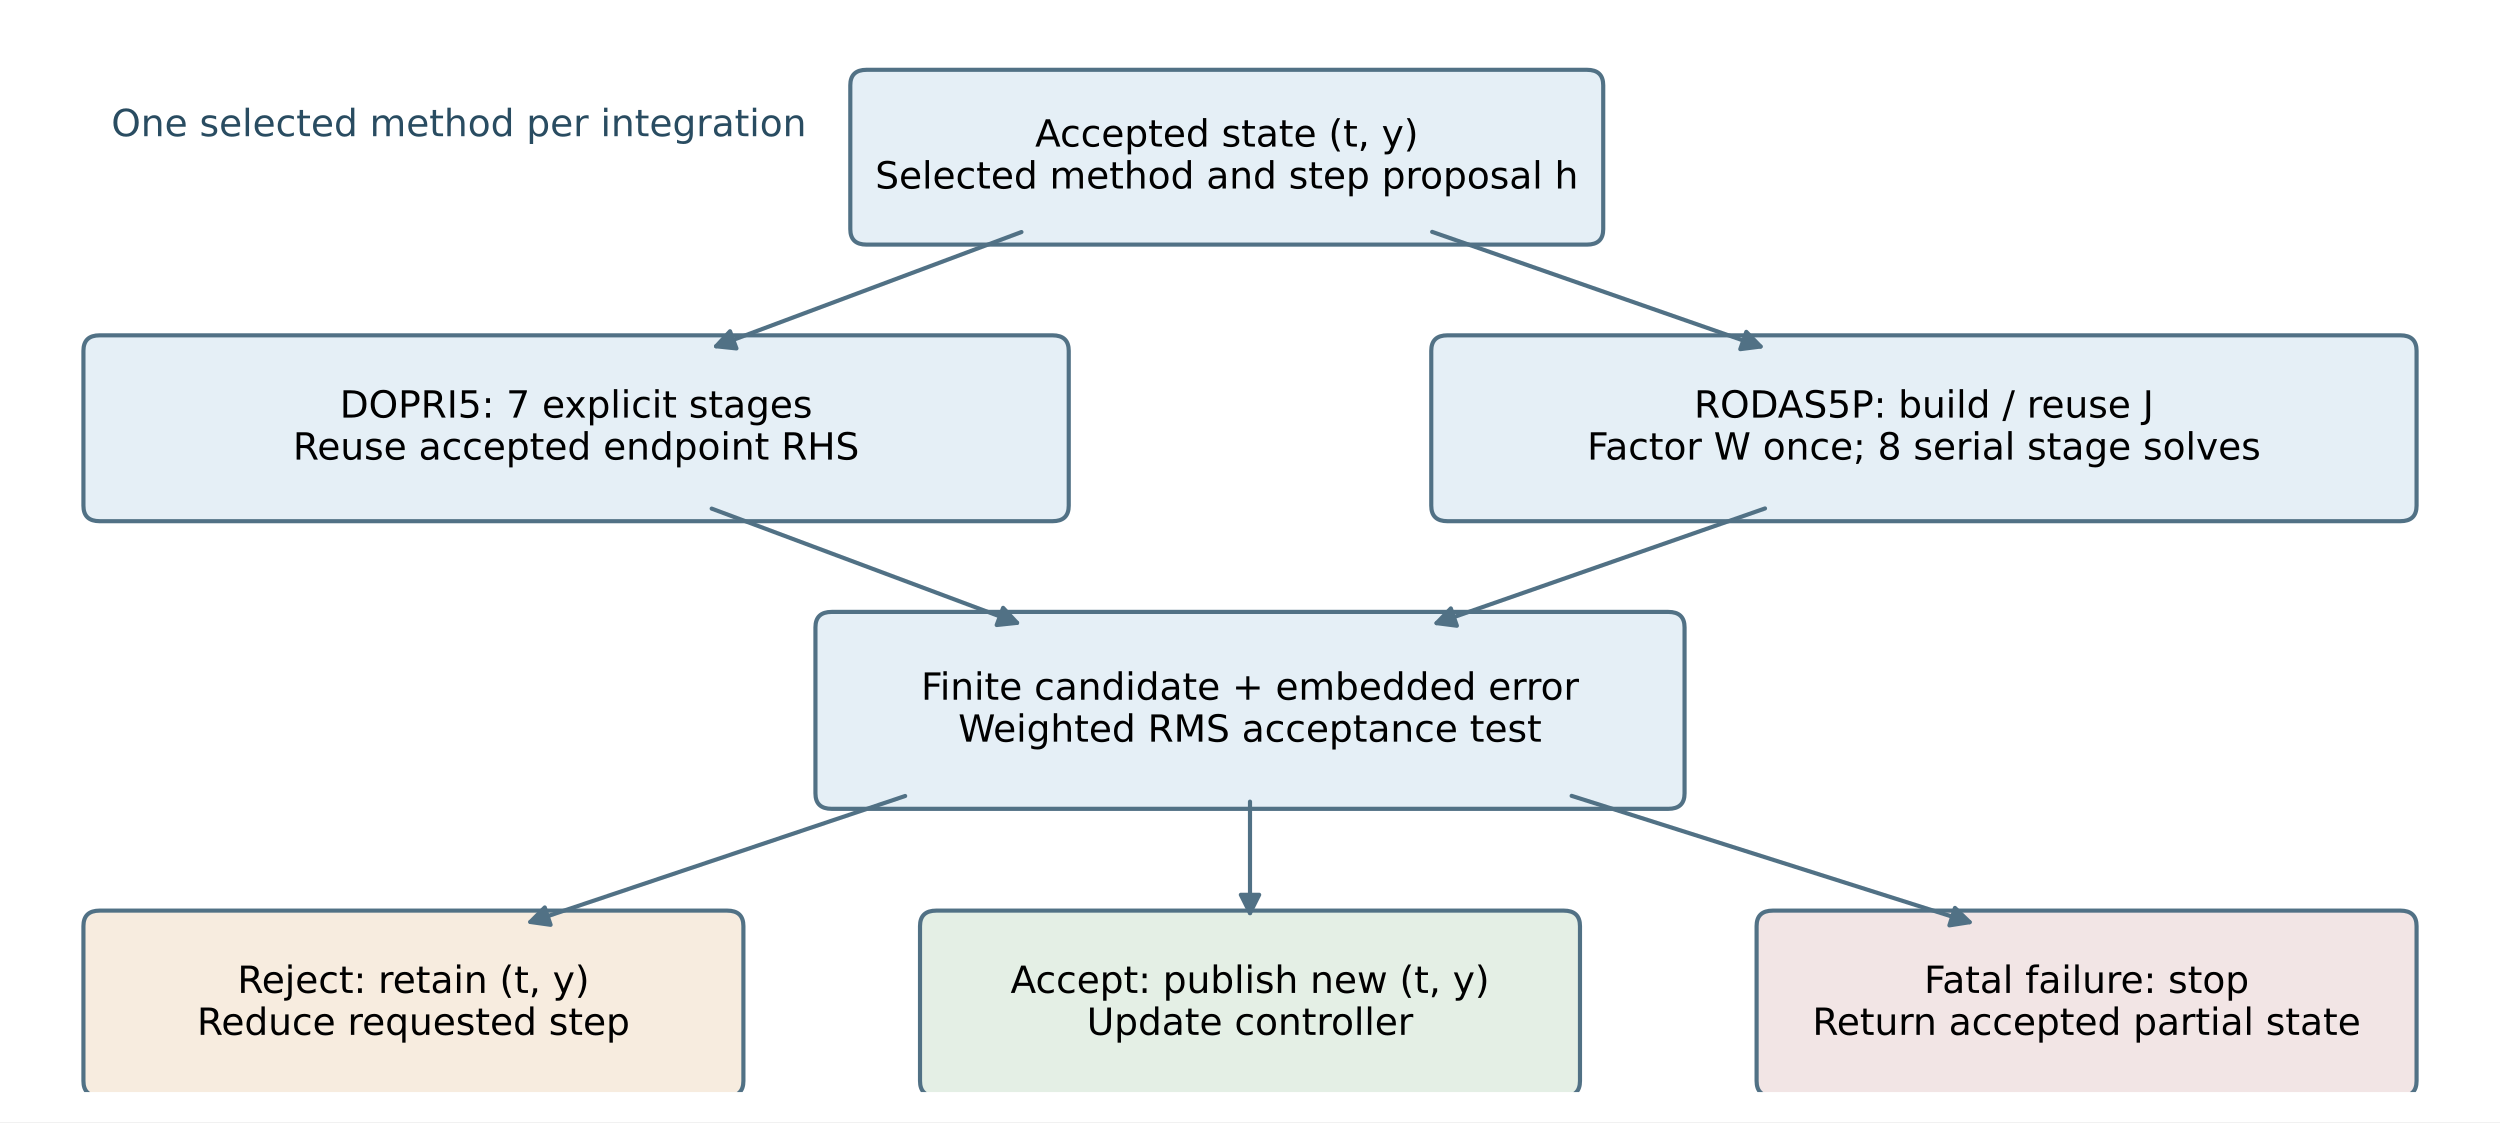
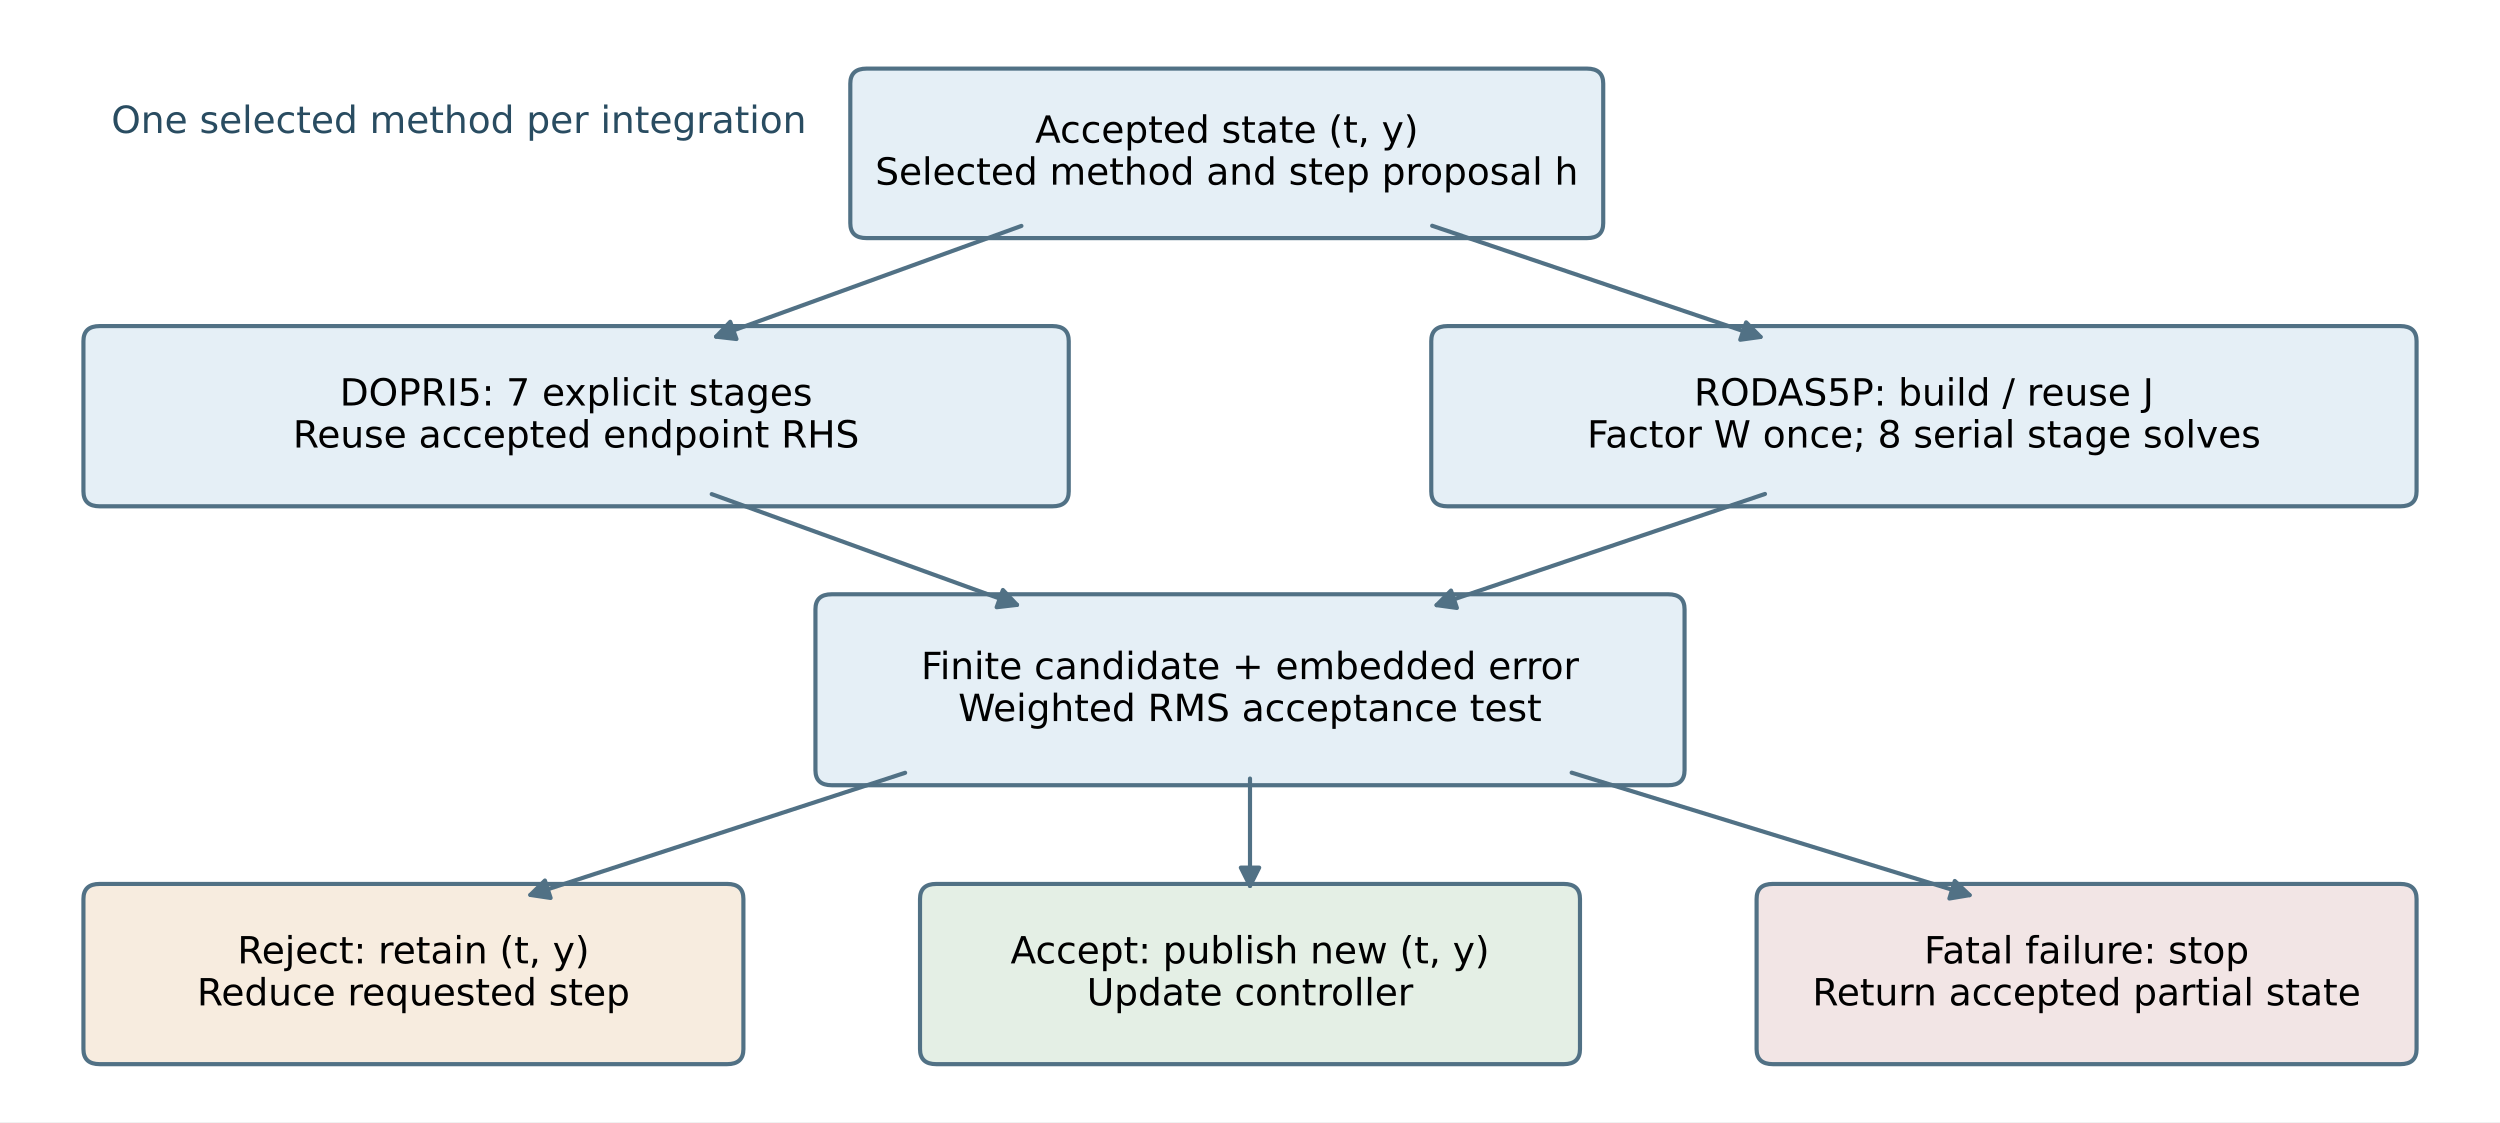
<svg xmlns="http://www.w3.org/2000/svg" width="600.3pt" height="269.424pt" viewBox="0 0 600.3 269.424" version="1.1">
  <defs>
    <style type="text/css">*{stroke-linejoin: round; stroke-linecap: butt}</style>
  </defs>
  <g id="figure_1">
    <g id="patch_1">
-       <path d="M 0 269.424  L 600.3 269.424  L 600.3 0  L 0 0  z " style="fill: #ffffff" />
+       <path d="M 0 269.424 L 600.3 269.424 L 600.3 0 L 0 0 z " style="fill: #ffffff" />
    </g>
    <g id="axes_1">
      <g id="patch_2">
-         <path d="M 208.08 58.736  L 381.06 58.736  Q 384.966 58.736 384.966 55.017  L 384.966 20.483  Q 384.966 16.763 381.06 16.763  L 208.08 16.763  Q 204.174 16.763 204.174 20.483  L 204.174 55.017  Q 204.174 58.736 208.08 58.736  z " clip-path="url(#pb5295210b3)" style="fill: #e5eff6; stroke: #517185; stroke-linejoin: miter" />
+         <path d="M 208.08 57.174 L 381.06 57.174 Q 384.966 57.174 384.966 53.568 L 384.966 20.08 Q 384.966 16.474 381.06 16.474 L 208.08 16.474 Q 204.174 16.474 204.174 20.08 L 204.174 53.568 Q 204.174 57.174 208.08 57.174 z " clip-path="url(#p27d8b00fbf)" style="fill: #e5eff6; stroke: #517185; stroke-linejoin: miter" />
      </g>
      <g id="patch_3">
-         <path d="M 23.94 125.149  L 252.72 125.149  Q 256.626 125.149 256.626 121.43  L 256.626 84.239  Q 256.626 80.519 252.72 80.519  L 23.94 80.519  Q 20.034 80.519 20.034 84.239  L 20.034 121.43  Q 20.034 125.149 23.94 125.149  z " clip-path="url(#pb5295210b3)" style="fill: #e5eff6; stroke: #517185; stroke-linejoin: miter" />
+         <path d="M 23.94 121.574 L 252.72 121.574 Q 256.626 121.574 256.626 117.968 L 256.626 81.904 Q 256.626 78.298 252.72 78.298 L 23.94 78.298 Q 20.034 78.298 20.034 81.904 L 20.034 117.968 Q 20.034 121.574 23.94 121.574 z " clip-path="url(#p27d8b00fbf)" style="fill: #e5eff6; stroke: #517185; stroke-linejoin: miter" />
      </g>
      <g id="patch_4">
-         <path d="M 347.58 125.149  L 576.36 125.149  Q 580.266 125.149 580.266 121.43  L 580.266 84.239  Q 580.266 80.519 576.36 80.519  L 347.58 80.519  Q 343.674 80.519 343.674 84.239  L 343.674 121.43  Q 343.674 125.149 347.58 125.149  z " clip-path="url(#pb5295210b3)" style="fill: #e5eff6; stroke: #517185; stroke-linejoin: miter" />
+         <path d="M 347.58 121.574 L 576.36 121.574 Q 580.266 121.574 580.266 117.968 L 580.266 81.904 Q 580.266 78.298 576.36 78.298 L 347.58 78.298 Q 343.674 78.298 343.674 81.904 L 343.674 117.968 Q 343.674 121.574 347.58 121.574 z " clip-path="url(#p27d8b00fbf)" style="fill: #e5eff6; stroke: #517185; stroke-linejoin: miter" />
      </g>
      <g id="patch_5">
-         <path d="M 199.71 194.218  L 400.59 194.218  Q 404.496 194.218 404.496 190.499  L 404.496 150.651  Q 404.496 146.932 400.59 146.932  L 199.71 146.932  Q 195.804 146.932 195.804 150.651  L 195.804 190.499  Q 195.804 194.218 199.71 194.218  z " clip-path="url(#pb5295210b3)" style="fill: #e5eff6; stroke: #517185; stroke-linejoin: miter" />
+         <path d="M 199.71 188.55 L 400.59 188.55 Q 404.496 188.55 404.496 184.944 L 404.496 146.304 Q 404.496 142.698 400.59 142.698 L 199.71 142.698 Q 195.804 142.698 195.804 146.304 L 195.804 184.944 Q 195.804 188.55 199.71 188.55 z " clip-path="url(#p27d8b00fbf)" style="fill: #e5eff6; stroke: #517185; stroke-linejoin: miter" />
      </g>
      <g id="patch_6">
-         <path d="M 23.94 263.287  L 174.6 263.287  Q 178.506 263.287 178.506 259.567  L 178.506 222.376  Q 178.506 218.657 174.6 218.657  L 23.94 218.657  Q 20.034 218.657 20.034 222.376  L 20.034 259.567  Q 20.034 263.287 23.94 263.287  z " clip-path="url(#pb5295210b3)" style="fill: #f7ecdf; stroke: #517185; stroke-linejoin: miter" />
+         <path d="M 23.94 255.526 L 174.6 255.526 Q 178.506 255.526 178.506 251.92 L 178.506 215.856 Q 178.506 212.25 174.6 212.25 L 23.94 212.25 Q 20.034 212.25 20.034 215.856 L 20.034 251.92 Q 20.034 255.526 23.94 255.526 z " clip-path="url(#p27d8b00fbf)" style="fill: #f7ecdf; stroke: #517185; stroke-linejoin: miter" />
      </g>
      <g id="patch_7">
-         <path d="M 224.82 263.287  L 375.48 263.287  Q 379.386 263.287 379.386 259.567  L 379.386 222.376  Q 379.386 218.657 375.48 218.657  L 224.82 218.657  Q 220.914 218.657 220.914 222.376  L 220.914 259.567  Q 220.914 263.287 224.82 263.287  z " clip-path="url(#pb5295210b3)" style="fill: #e4efe5; stroke: #517185; stroke-linejoin: miter" />
+         <path d="M 224.82 255.526 L 375.48 255.526 Q 379.386 255.526 379.386 251.92 L 379.386 215.856 Q 379.386 212.25 375.48 212.25 L 224.82 212.25 Q 220.914 212.25 220.914 215.856 L 220.914 251.92 Q 220.914 255.526 224.82 255.526 z " clip-path="url(#p27d8b00fbf)" style="fill: #e4efe5; stroke: #517185; stroke-linejoin: miter" />
      </g>
      <g id="patch_8">
-         <path d="M 425.7 263.287  L 576.36 263.287  Q 580.266 263.287 580.266 259.567  L 580.266 222.376  Q 580.266 218.657 576.36 218.657  L 425.7 218.657  Q 421.794 218.657 421.794 222.376  L 421.794 259.567  Q 421.794 263.287 425.7 263.287  z " clip-path="url(#pb5295210b3)" style="fill: #f2e5e5; stroke: #517185; stroke-linejoin: miter" />
+         <path d="M 425.7 255.526 L 576.36 255.526 Q 580.266 255.526 580.266 251.92 L 580.266 215.856 Q 580.266 212.25 576.36 212.25 L 425.7 212.25 Q 421.794 212.25 421.794 215.856 L 421.794 251.92 Q 421.794 255.526 425.7 255.526 z " clip-path="url(#p27d8b00fbf)" style="fill: #f2e5e5; stroke: #517185; stroke-linejoin: miter" />
      </g>
      <g id="patch_9">
-         <path d="M 245.269 55.717  Q 208.082 69.627 171.943 83.145  " clip-path="url(#pb5295210b3)" style="fill: none; stroke: #517185; stroke-linecap: round" />
-         <path d="M 176.835 83.664  L 171.943 83.145  L 175.293 79.543  z " clip-path="url(#pb5295210b3)" style="fill: #517185; stroke: #517185; stroke-linecap: round" />
+         <path d="M 245.259 54.25 Q 208.082 67.735 171.956 80.839 " clip-path="url(#p27d8b00fbf)" style="fill: none; stroke: #517185; stroke-linecap: round" />
+         <path d="M 176.842 81.407 L 171.956 80.839 L 175.342 77.271 z " clip-path="url(#p27d8b00fbf)" style="fill: #517185; stroke: #517185; stroke-linecap: round" />
      </g>
      <g id="patch_10">
-         <path d="M 343.888 55.676  Q 383.849 69.627 422.754 83.21  " clip-path="url(#pb5295210b3)" style="fill: none; stroke: #517185; stroke-linecap: round" />
-         <path d="M 419.325 79.683  L 422.754 83.21  L 417.875 83.837  z " clip-path="url(#pb5295210b3)" style="fill: #517185; stroke: #517185; stroke-linecap: round" />
+         <path d="M 343.893 54.209 Q 383.849 67.736 422.746 80.904 " clip-path="url(#p27d8b00fbf)" style="fill: none; stroke: #517185; stroke-linecap: round" />
+         <path d="M 419.284 77.409 L 422.746 80.904 L 417.873 81.577 z " clip-path="url(#p27d8b00fbf)" style="fill: #517185; stroke: #517185; stroke-linecap: round" />
      </g>
      <g id="patch_11">
-         <path d="M 170.891 122.13  Q 208.078 136.039 244.217 149.558  " clip-path="url(#pb5295210b3)" style="fill: none; stroke: #517185; stroke-linecap: round" />
-         <path d="M 240.867 145.956  L 244.217 149.558  L 239.325 150.077  z " clip-path="url(#pb5295210b3)" style="fill: #517185; stroke: #517185; stroke-linecap: round" />
+         <path d="M 170.901 118.65 Q 208.078 132.135 244.204 145.239 " clip-path="url(#p27d8b00fbf)" style="fill: none; stroke: #517185; stroke-linecap: round" />
+         <path d="M 240.818 141.671 L 244.204 145.239 L 239.318 145.807 z " clip-path="url(#p27d8b00fbf)" style="fill: #517185; stroke: #517185; stroke-linecap: round" />
      </g>
      <g id="patch_12">
-         <path d="M 423.812 122.089  Q 383.851 136.04 344.946 149.623  " clip-path="url(#pb5295210b3)" style="fill: none; stroke: #517185; stroke-linecap: round" />
-         <path d="M 349.825 150.249  L 344.946 149.623  L 348.375 146.095  z " clip-path="url(#pb5295210b3)" style="fill: #517185; stroke: #517185; stroke-linecap: round" />
+         <path d="M 423.807 118.609 Q 383.851 132.136 344.954 145.304 " clip-path="url(#p27d8b00fbf)" style="fill: none; stroke: #517185; stroke-linecap: round" />
+         <path d="M 349.827 145.977 L 344.954 145.304 L 348.416 141.809 z " clip-path="url(#p27d8b00fbf)" style="fill: #517185; stroke: #517185; stroke-linecap: round" />
      </g>
      <g id="patch_13">
-         <path d="M 217.344 191.136  Q 171.811 206.437 127.338 221.383  " clip-path="url(#pb5295210b3)" style="fill: none; stroke: #517185; stroke-linecap: round" />
-         <path d="M 132.209 222.066  L 127.338 221.383  L 130.808 217.896  z " clip-path="url(#pb5295210b3)" style="fill: #517185; stroke: #517185; stroke-linecap: round" />
+         <path d="M 217.338 185.564 Q 171.811 200.4 127.347 214.889 " clip-path="url(#p27d8b00fbf)" style="fill: none; stroke: #517185; stroke-linecap: round" />
+         <path d="M 132.212 215.618 L 127.347 214.889 L 130.848 211.434 z " clip-path="url(#p27d8b00fbf)" style="fill: #517185; stroke: #517185; stroke-linecap: round" />
      </g>
      <g id="patch_14">
-         <path d="M 300.15 192.495  Q 300.15 206.434 300.15 219.256  " clip-path="url(#pb5295210b3)" style="fill: none; stroke: #517185; stroke-linecap: round" />
-         <path d="M 302.35 214.856  L 300.15 219.256  L 297.95 214.856  z " clip-path="url(#pb5295210b3)" style="fill: #517185; stroke: #517185; stroke-linecap: round" />
+         <path d="M 300.15 186.948 Q 300.15 200.401 300.15 212.737 " clip-path="url(#p27d8b00fbf)" style="fill: none; stroke: #517185; stroke-linecap: round" />
+         <path d="M 302.35 208.337 L 300.15 212.737 L 297.95 208.337 z " clip-path="url(#p27d8b00fbf)" style="fill: #517185; stroke: #517185; stroke-linecap: round" />
      </g>
      <g id="patch_15">
-         <path d="M 377.383 191.103  Q 425.7 206.437 472.951 221.434  " clip-path="url(#pb5295210b3)" style="fill: none; stroke: #517185; stroke-linecap: round" />
-         <path d="M 469.423 218.006  L 472.951 221.434  L 468.091 222.2  z " clip-path="url(#pb5295210b3)" style="fill: #517185; stroke: #517185; stroke-linecap: round" />
+         <path d="M 377.39 185.532 Q 425.7 200.4 472.942 214.939 " clip-path="url(#p27d8b00fbf)" style="fill: none; stroke: #517185; stroke-linecap: round" />
+         <path d="M 469.384 211.543 L 472.942 214.939 L 468.09 215.748 z " clip-path="url(#p27d8b00fbf)" style="fill: #517185; stroke: #517185; stroke-linecap: round" />
      </g>
      <g id="text_1">
-         <text style="font-size: 9px; font-family: 'DejaVu Sans'" transform="translate(248.5477 35.19417)">Accepted state (t, y)</text>
-         <text style="font-size: 9px; font-family: 'DejaVu Sans'" transform="translate(210.1584 45.2722)">Selected method and step proposal h</text>
+         <text style="font-size: 9px; font-family: 'DejaVu Sans'" transform="translate(248.5477 34.26842)">Accepted state (t, y)</text>
+         <text style="font-size: 9px; font-family: 'DejaVu Sans'" transform="translate(210.1584 44.34645)">Selected method and step proposal h</text>
      </g>
      <g id="text_2">
-         <text style="font-size: 9px; font-family: 'DejaVu Sans'" transform="translate(81.58711 100.2784)">DOPRI5: 7 explicit stages</text>
-         <text style="font-size: 9px; font-family: 'DejaVu Sans'" transform="translate(70.33781 110.3565)">Reuse accepted endpoint RHS</text>
+         <text style="font-size: 9px; font-family: 'DejaVu Sans'" transform="translate(81.58711 97.38042)">DOPRI5: 7 explicit stages</text>
+         <text style="font-size: 9px; font-family: 'DejaVu Sans'" transform="translate(70.33781 107.4585)">Reuse accepted endpoint RHS</text>
      </g>
      <g id="text_3">
-         <text style="font-size: 9px; font-family: 'DejaVu Sans'" transform="translate(406.7747 100.2784)">RODAS5P: build / reuse J</text>
-         <text style="font-size: 9px; font-family: 'DejaVu Sans'" transform="translate(381.098 110.3565)">Factor W once; 8 serial stage solves</text>
+         <text style="font-size: 9px; font-family: 'DejaVu Sans'" transform="translate(406.7747 97.38042)">RODAS5P: build / reuse J</text>
+         <text style="font-size: 9px; font-family: 'DejaVu Sans'" transform="translate(381.098 107.4585)">Factor W once; 8 serial stage solves</text>
      </g>
      <g id="text_4">
-         <text style="font-size: 9px; font-family: 'DejaVu Sans'" transform="translate(221.1637 168.0192)">Finite candidate + embedded error</text>
-         <text style="font-size: 9px; font-family: 'DejaVu Sans'" transform="translate(230.1005 178.0972)">Weighted RMS acceptance test</text>
+         <text style="font-size: 9px; font-family: 'DejaVu Sans'" transform="translate(221.1637 163.0684)">Finite candidate + embedded error</text>
+         <text style="font-size: 9px; font-family: 'DejaVu Sans'" transform="translate(230.1005 173.1465)">Weighted RMS acceptance test</text>
      </g>
      <g id="text_5">
-         <text style="font-size: 9px; font-family: 'DejaVu Sans'" transform="translate(57.00234 238.4164)">Reject: retain (t, y)</text>
-         <text style="font-size: 9px; font-family: 'DejaVu Sans'" transform="translate(47.30133 248.4945)">Reduce requested step</text>
+         <text style="font-size: 9px; font-family: 'DejaVu Sans'" transform="translate(57.00234 231.3324)">Reject: retain (t, y)</text>
+         <text style="font-size: 9px; font-family: 'DejaVu Sans'" transform="translate(47.30133 241.4105)">Reduce requested step</text>
      </g>
      <g id="text_6">
-         <text style="font-size: 9px; font-family: 'DejaVu Sans'" transform="translate(242.6435 238.4164)">Accept: publish new (t, y)</text>
-         <text style="font-size: 9px; font-family: 'DejaVu Sans'" transform="translate(260.9571 248.4945)">Update controller</text>
+         <text style="font-size: 9px; font-family: 'DejaVu Sans'" transform="translate(242.6435 231.3324)">Accept: publish new (t, y)</text>
+         <text style="font-size: 9px; font-family: 'DejaVu Sans'" transform="translate(260.9571 241.4105)">Update controller</text>
      </g>
      <g id="text_7">
-         <text style="font-size: 9px; font-family: 'DejaVu Sans'" transform="translate(462.0164 238.4164)">Fatal failure: stop</text>
-         <text style="font-size: 9px; font-family: 'DejaVu Sans'" transform="translate(435.1999 248.4945)">Return accepted partial state</text>
+         <text style="font-size: 9px; font-family: 'DejaVu Sans'" transform="translate(462.0164 231.3324)">Fatal failure: stop</text>
+         <text style="font-size: 9px; font-family: 'DejaVu Sans'" transform="translate(435.1999 241.4105)">Return accepted partial state</text>
      </g>
      <g id="text_8">
-         <text style="font-size: 9px; font-family: 'DejaVu Sans'; text-anchor: start; fill: #294c61" x="26.73" y="32.702" transform="rotate(-0 26.73 32.7024)">One selected method per integration</text>
+         <text style="font-size: 9px; font-family: 'DejaVu Sans'; text-anchor: start; fill: #294c61" x="26.73" y="31.93" transform="rotate(-0 26.73 31.9296)">One selected method per integration</text>
      </g>
    </g>
  </g>
  <defs>
-     <clipPath id="pb5295210b3">
+     <clipPath id="p27d8b00fbf">
      <rect x="7.2" y="7.2" width="585.9" height="255.024" />
    </clipPath>
  </defs>
</svg>
